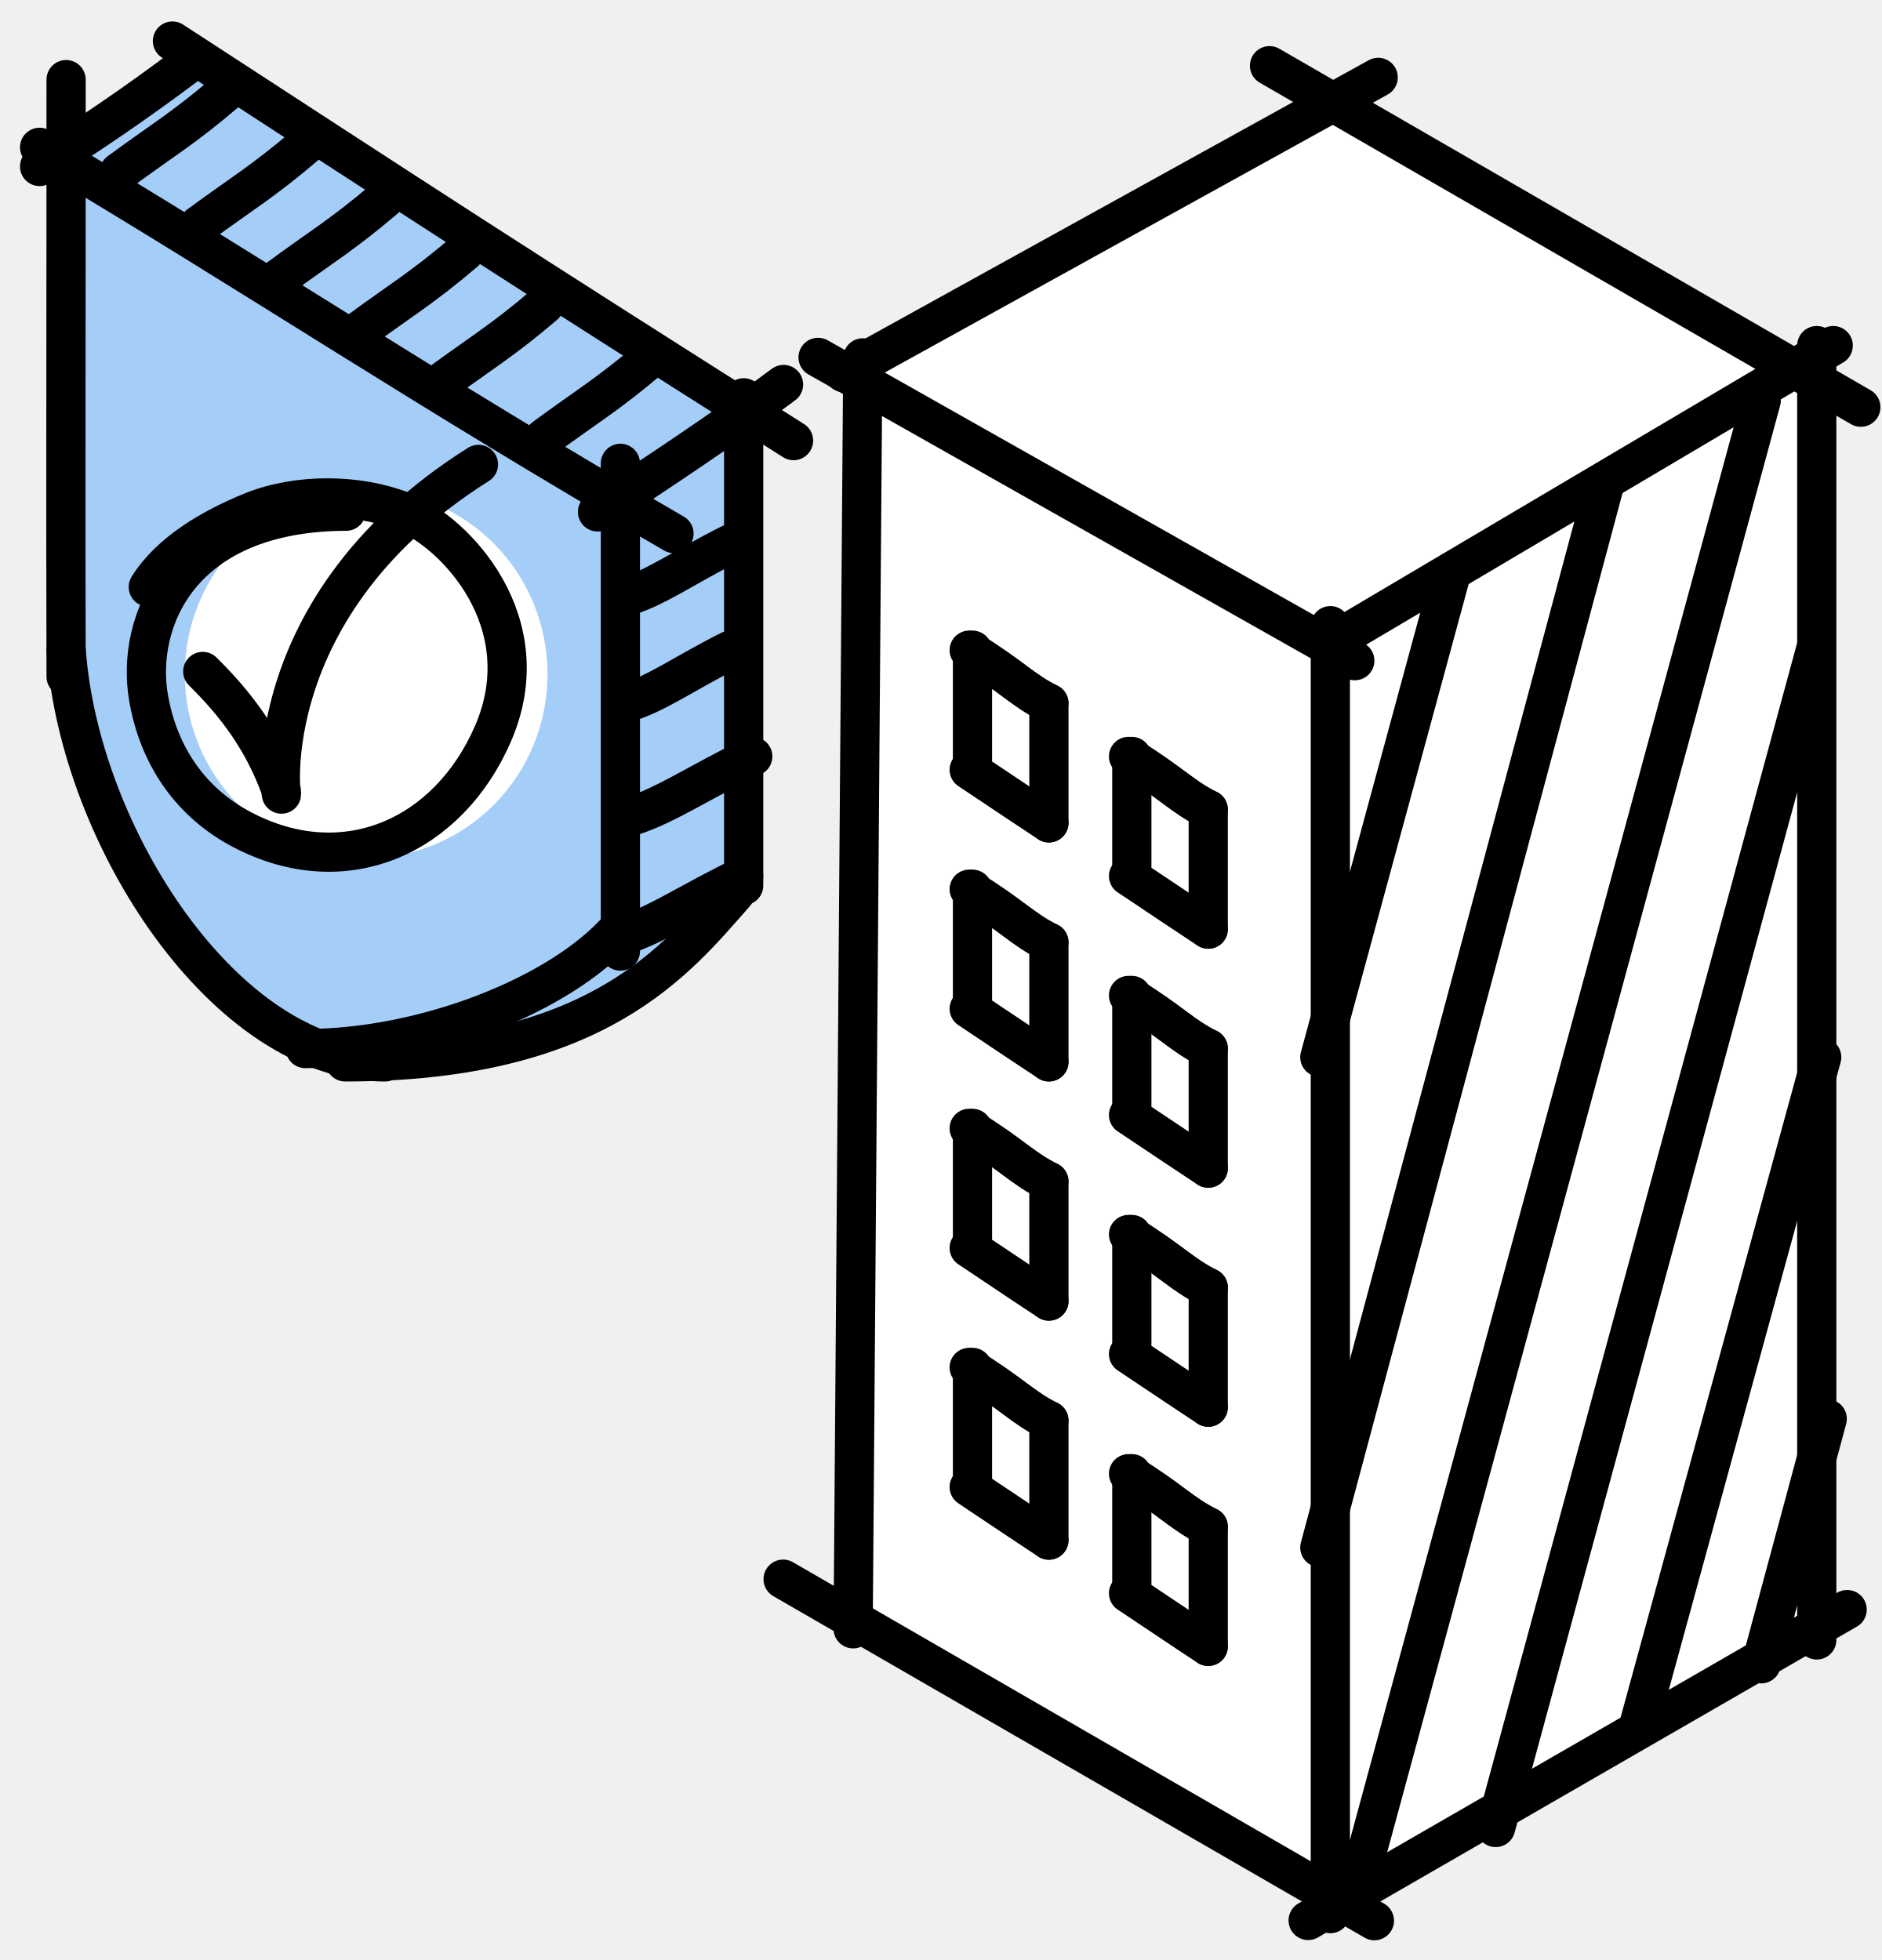
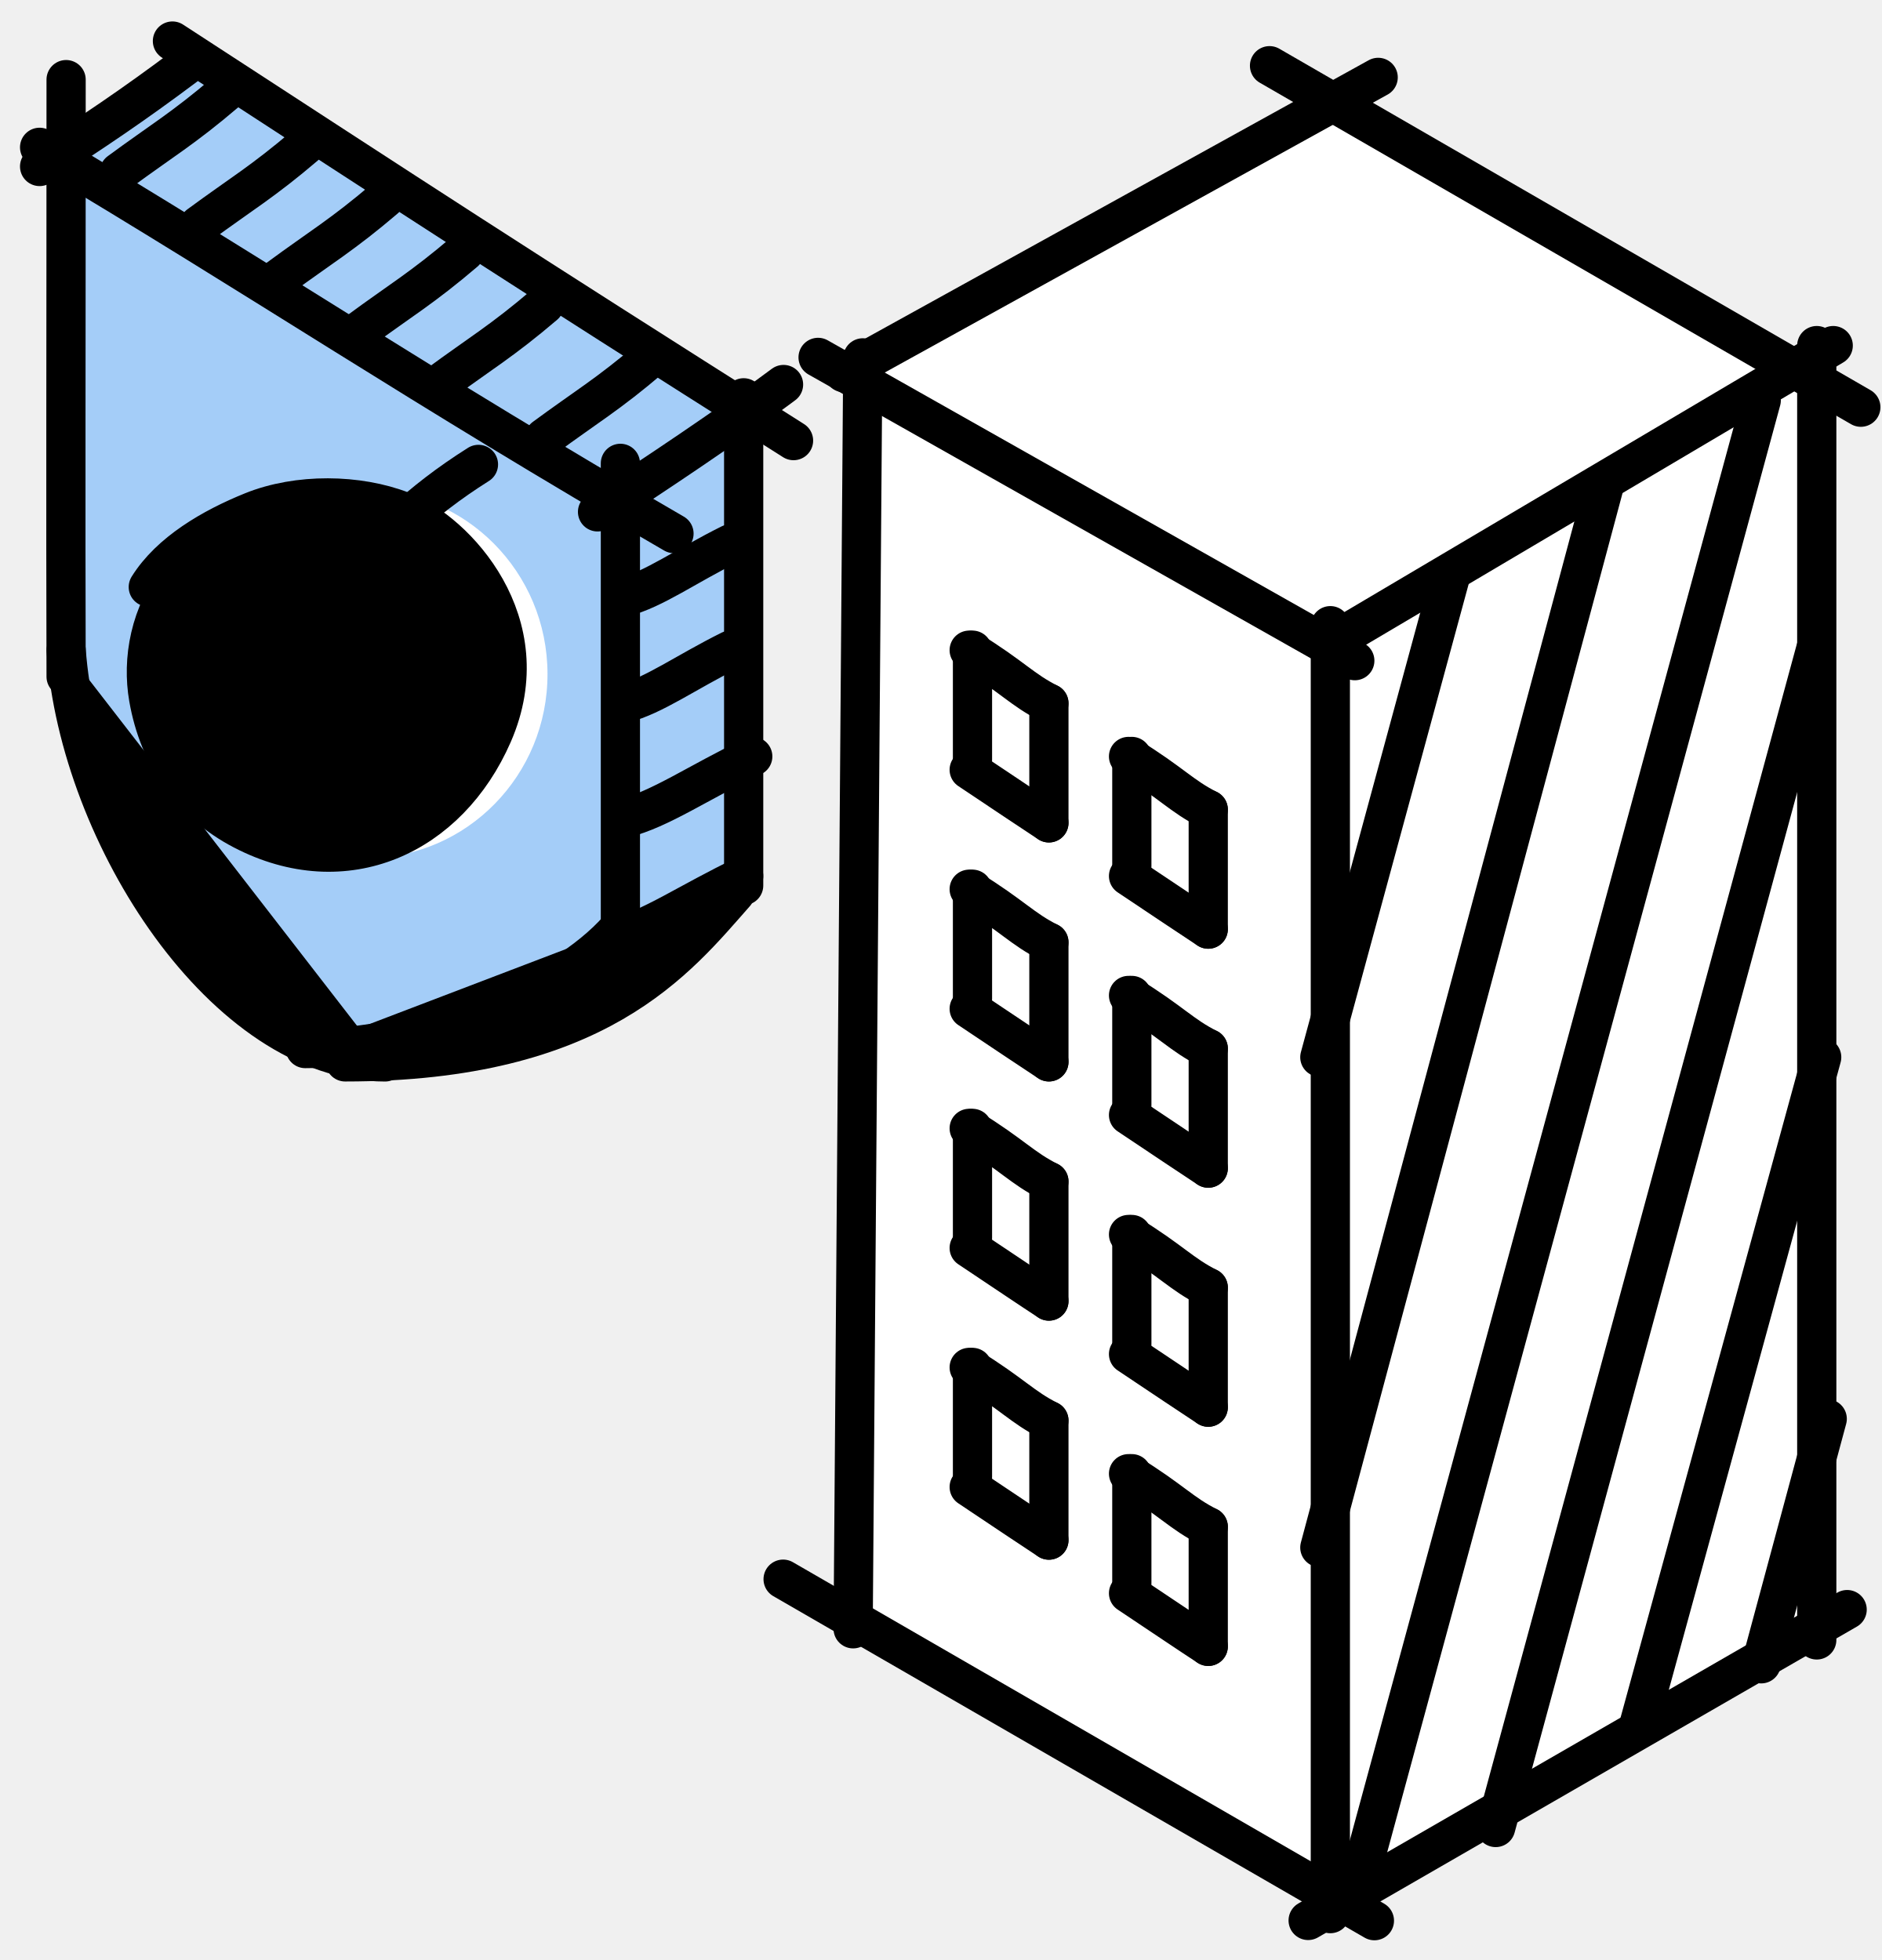
- <svg xmlns="http://www.w3.org/2000/svg" fill="none" viewBox="0 0 48 50">
+ <svg xmlns="http://www.w3.org/2000/svg" fill="currentColor" viewBox="0 0 48 50">
  <path d="m4.737 1.34-3.049 2.711v14.908c1.242 2.598 3.92 8.132 7.454 8.132 4.744 0 8.47-2.824 10.165-5.082v-11.181l-14.569-9.487z" fill="#A4CDF8" />
  <path d="m1.686 2.031c-2e-5 7.04-0.013 10.712-2e-5 15.231" stroke="#000" stroke-linecap="round" stroke-linejoin="round" />
  <path d="m1.688 16.586c0.339 4.744 4.066 10.504 8.132 10.504" stroke="#000" stroke-linecap="round" stroke-linejoin="round" />
  <path d="m7.786 26.749c3.05 0 6.499-1.366 7.987-3.049" stroke="#000" stroke-linecap="round" stroke-linejoin="round" />
  <path d="m8.803 27.089c6.438 0 8.458-2.617 9.945-4.301" stroke="#000" stroke-linecap="round" stroke-linejoin="round" />
  <path d="m4.398 1.047c6.512 4.239 8.455 5.515 15.841 10.193" stroke="#000" stroke-linecap="round" stroke-linejoin="round" />
  <path d="m1.01 3.758c5.676 3.377 9.742 6.127 16.18 9.854" stroke="#000" stroke-linecap="round" stroke-linejoin="round" />
  <path d="m15.823 11.82c0 5.402 1e-4 9.585 1e-4 12.442" stroke="#000" stroke-linecap="round" stroke-linejoin="round" />
  <path d="m18.967 10.148v12.442" stroke="#000" stroke-linecap="round" stroke-linejoin="round" />
  <path d="m1.01 4.247c1.355-0.878 2.372-1.555 3.727-2.572" stroke="#000" stroke-linecap="round" stroke-linejoin="round" />
  <path d="m15.24 13.058c1.355-0.878 3.388-2.233 4.744-3.249" stroke="#000" stroke-linecap="round" stroke-linejoin="round" />
  <path d="m13.885 11.166c1.084-0.799 1.626-1.107 2.711-2.033" stroke="#000" stroke-linecap="round" stroke-linejoin="round" />
  <path d="m11.174 9.81c1.084-0.799 1.626-1.107 2.711-2.033" stroke="#000" stroke-linecap="round" stroke-linejoin="round" />
  <path d="m9.141 8.455c1.084-0.799 1.626-1.107 2.711-2.033" stroke="#000" stroke-linecap="round" stroke-linejoin="round" />
  <path d="m7.107 7.099c1.084-0.799 1.626-1.107 2.711-2.033" stroke="#000" stroke-linecap="round" stroke-linejoin="round" />
  <path d="m5.074 5.744c1.084-0.799 1.626-1.107 2.711-2.033" stroke="#000" stroke-linecap="round" stroke-linejoin="round" />
  <path d="m3.043 4.388c1.084-0.799 1.626-1.107 2.711-2.033" stroke="#000" stroke-linecap="round" stroke-linejoin="round" />
  <path d="m15.686 23.924c0.909-0.221 1.928-0.932 3.281-1.576" stroke="#000" stroke-linecap="round" stroke-linejoin="round" />
  <path d="m15.918 20.873c0.909-0.221 1.928-0.932 3.281-1.576" stroke="#000" stroke-linecap="round" stroke-linejoin="round" />
  <path d="m15.918 17.941c0.751-0.19 1.593-0.801 2.711-1.355" stroke="#000" stroke-linecap="round" stroke-linejoin="round" />
  <path d="m15.918 15.23c0.751-0.19 1.593-0.801 2.711-1.355" stroke="#000" stroke-linecap="round" stroke-linejoin="round" />
  <ellipse transform="rotate(-.16473 9.3394 17.198)" cx="9.339" cy="17.198" rx="4.625" ry="4.692" fill="#fff" />
  <path d="m5.171 17.129c0.843 0.832 1.546 1.75 2.003 3.037 0.091 0.872-0.999-4.524 5.029-8.319" stroke="#000" stroke-linecap="round" stroke-linejoin="round" />
  <path d="m8.829 13.041c-4.255 0.012-5.379 2.825-5.039 4.767 0.262 1.499 1.091 2.683 2.403 3.366 2.609 1.359 5.24 0.159 6.376-2.447 1.236-2.836-0.946-5.157-2.314-5.69-1.126-0.438-2.653-0.46-3.819 0.011-1.027 0.415-2.102 1.041-2.654 1.927" stroke="#000" stroke-linecap="round" stroke-linejoin="round" />
  <path d="m21.523 41.063 0.532-31.351 12.201-7.142 11.606 7.142 0.595 31.842-12.201 7-12.733-7.49z" fill="#fff" />
  <path d="m33.93 15.961v32.856" stroke="#000" stroke-linecap="round" stroke-linejoin="round" />
  <path d="m46.336 8.816v33.019" stroke="#000" stroke-linecap="round" stroke-linejoin="round" />
  <path d="m22.006 9.129-0.247 32.422" stroke="#000" stroke-linecap="round" stroke-linejoin="round" />
  <path d="m20.865 9.117 13.689 7.737" stroke="#000" stroke-linecap="round" stroke-linejoin="round" />
  <path d="m32.379 1.676 15.081 8.712" stroke="#000" stroke-linecap="round" stroke-linejoin="round" />
  <path d="m19.973 40.285 15.081 8.712" stroke="#000" stroke-linecap="round" stroke-linejoin="round" />
  <path d="m21.524 9.508 13.626-7.534" stroke="#000" stroke-linecap="round" stroke-linejoin="round" />
  <path d="m33.93 16.406 12.826-7.59" stroke="#000" stroke-linecap="round" stroke-linejoin="round" />
  <path d="m33.364 48.991 13.747-7.93" stroke="#000" stroke-linecap="round" stroke-linejoin="round" />
  <path d="m36.975 14.769-3.313 12.201m7.254-14.582-7.254 27.09m11.258-29.264-10.365 38.167m11.757-31.827-8.165 30.066m8.315-19.65-4.69 17.132m4.831-7.907-1.684 6.249" stroke="#000" stroke-linecap="round" stroke-linejoin="round" />
  <path d="m28.867 19.297v2.795" stroke="#000" stroke-linecap="round" stroke-linejoin="round" />
  <path d="m28.783 19.297c1.101 0.678 1.355 1.016 2.033 1.355" stroke="#000" stroke-linecap="round" stroke-linejoin="round" />
  <path d="m28.783 22.348c1.016 0.678 1.54 1.032 2.033 1.355" stroke="#000" stroke-linecap="round" stroke-linejoin="round" />
  <path d="m30.816 23.702v-3.049" stroke="#000" stroke-linecap="round" stroke-linejoin="round" />
  <path d="m24.803 16.586v2.795" stroke="#000" stroke-linecap="round" stroke-linejoin="round" />
  <path d="m24.719 16.586c1.101 0.678 1.355 1.016 2.033 1.355" stroke="#000" stroke-linecap="round" stroke-linejoin="round" />
  <path d="m24.719 19.637c1.016 0.678 1.54 1.032 2.033 1.355" stroke="#000" stroke-linecap="round" stroke-linejoin="round" />
  <path d="m26.752 20.991v-3.049" stroke="#000" stroke-linecap="round" stroke-linejoin="round" />
  <path d="m28.867 25.394v2.795" stroke="#000" stroke-linecap="round" stroke-linejoin="round" />
  <path d="m28.783 25.394c1.101 0.678 1.355 1.016 2.033 1.355" stroke="#000" stroke-linecap="round" stroke-linejoin="round" />
  <path d="m28.783 28.445c1.016 0.678 1.54 1.032 2.033 1.355" stroke="#000" stroke-linecap="round" stroke-linejoin="round" />
  <path d="m30.816 29.799v-3.049" stroke="#000" stroke-linecap="round" stroke-linejoin="round" />
  <path d="m24.803 22.684v2.795" stroke="#000" stroke-linecap="round" stroke-linejoin="round" />
  <path d="m24.719 22.684c1.101 0.678 1.355 1.016 2.033 1.355" stroke="#000" stroke-linecap="round" stroke-linejoin="round" />
  <path d="m24.719 25.734c1.016 0.678 1.54 1.032 2.033 1.355" stroke="#000" stroke-linecap="round" stroke-linejoin="round" />
  <path d="m26.752 27.088v-3.049" stroke="#000" stroke-linecap="round" stroke-linejoin="round" />
  <path d="m28.867 31.492v2.795" stroke="#000" stroke-linecap="round" stroke-linejoin="round" />
  <path d="m28.783 31.492c1.101 0.678 1.355 1.016 2.033 1.355" stroke="#000" stroke-linecap="round" stroke-linejoin="round" />
  <path d="m28.783 34.543c1.016 0.678 1.54 1.032 2.033 1.355" stroke="#000" stroke-linecap="round" stroke-linejoin="round" />
  <path d="m30.816 35.897v-3.049" stroke="#000" stroke-linecap="round" stroke-linejoin="round" />
  <path d="m24.803 28.785v2.795" stroke="#000" stroke-linecap="round" stroke-linejoin="round" />
  <path d="m24.719 28.785c1.101 0.678 1.355 1.016 2.033 1.355" stroke="#000" stroke-linecap="round" stroke-linejoin="round" />
  <path d="m24.719 31.836c1.016 0.678 1.54 1.033 2.033 1.355" stroke="#000" stroke-linecap="round" stroke-linejoin="round" />
  <path d="m26.752 33.19v-3.049" stroke="#000" stroke-linecap="round" stroke-linejoin="round" />
  <path d="m28.867 37.594v2.795" stroke="#000" stroke-linecap="round" stroke-linejoin="round" />
  <path d="m28.783 37.594c1.101 0.678 1.355 1.016 2.033 1.355" stroke="#000" stroke-linecap="round" stroke-linejoin="round" />
  <path d="m28.783 40.644c1.016 0.678 1.54 1.033 2.033 1.355" stroke="#000" stroke-linecap="round" stroke-linejoin="round" />
  <path d="m30.816 41.999v-3.049" stroke="#000" stroke-linecap="round" stroke-linejoin="round" />
  <path d="m24.803 34.883v2.795" stroke="#000" stroke-linecap="round" stroke-linejoin="round" />
  <path d="m24.719 34.883c1.101 0.678 1.355 1.016 2.033 1.355" stroke="#000" stroke-linecap="round" stroke-linejoin="round" />
  <path d="m24.719 37.934c1.016 0.678 1.54 1.032 2.033 1.355" stroke="#000" stroke-linecap="round" stroke-linejoin="round" />
  <path d="m26.752 39.288v-3.049" stroke="#000" stroke-linecap="round" stroke-linejoin="round" />
</svg>
